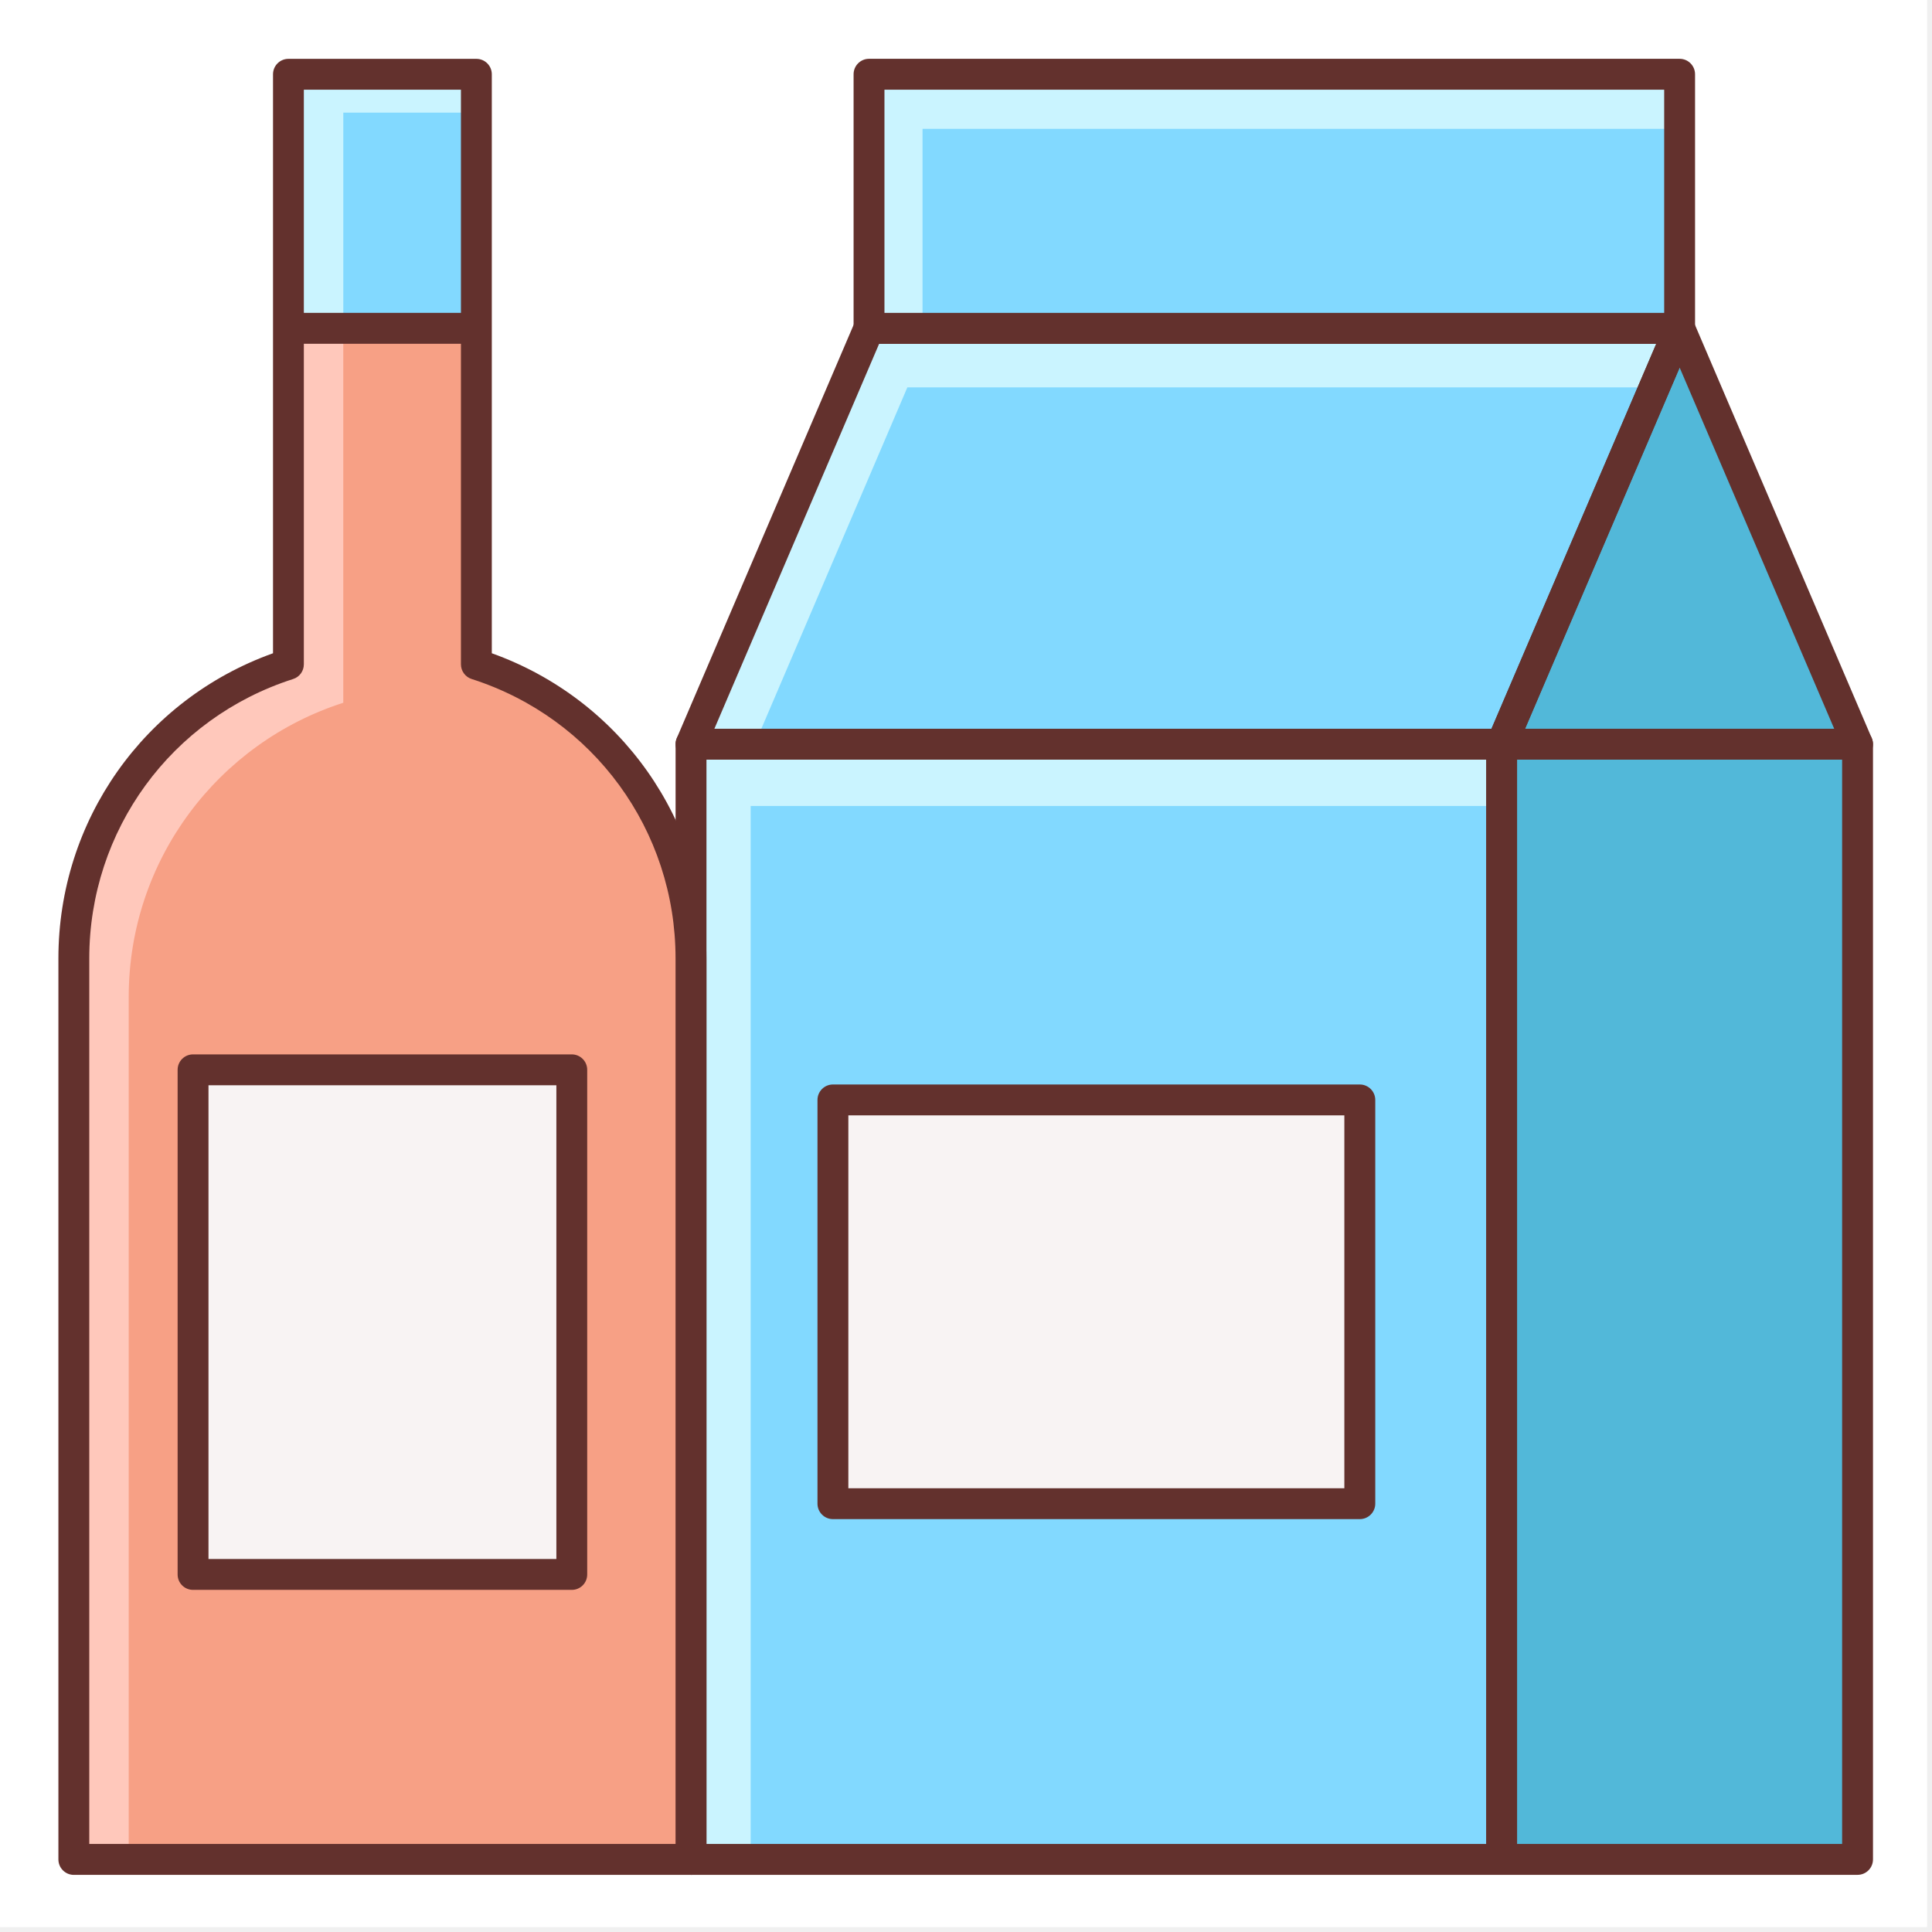
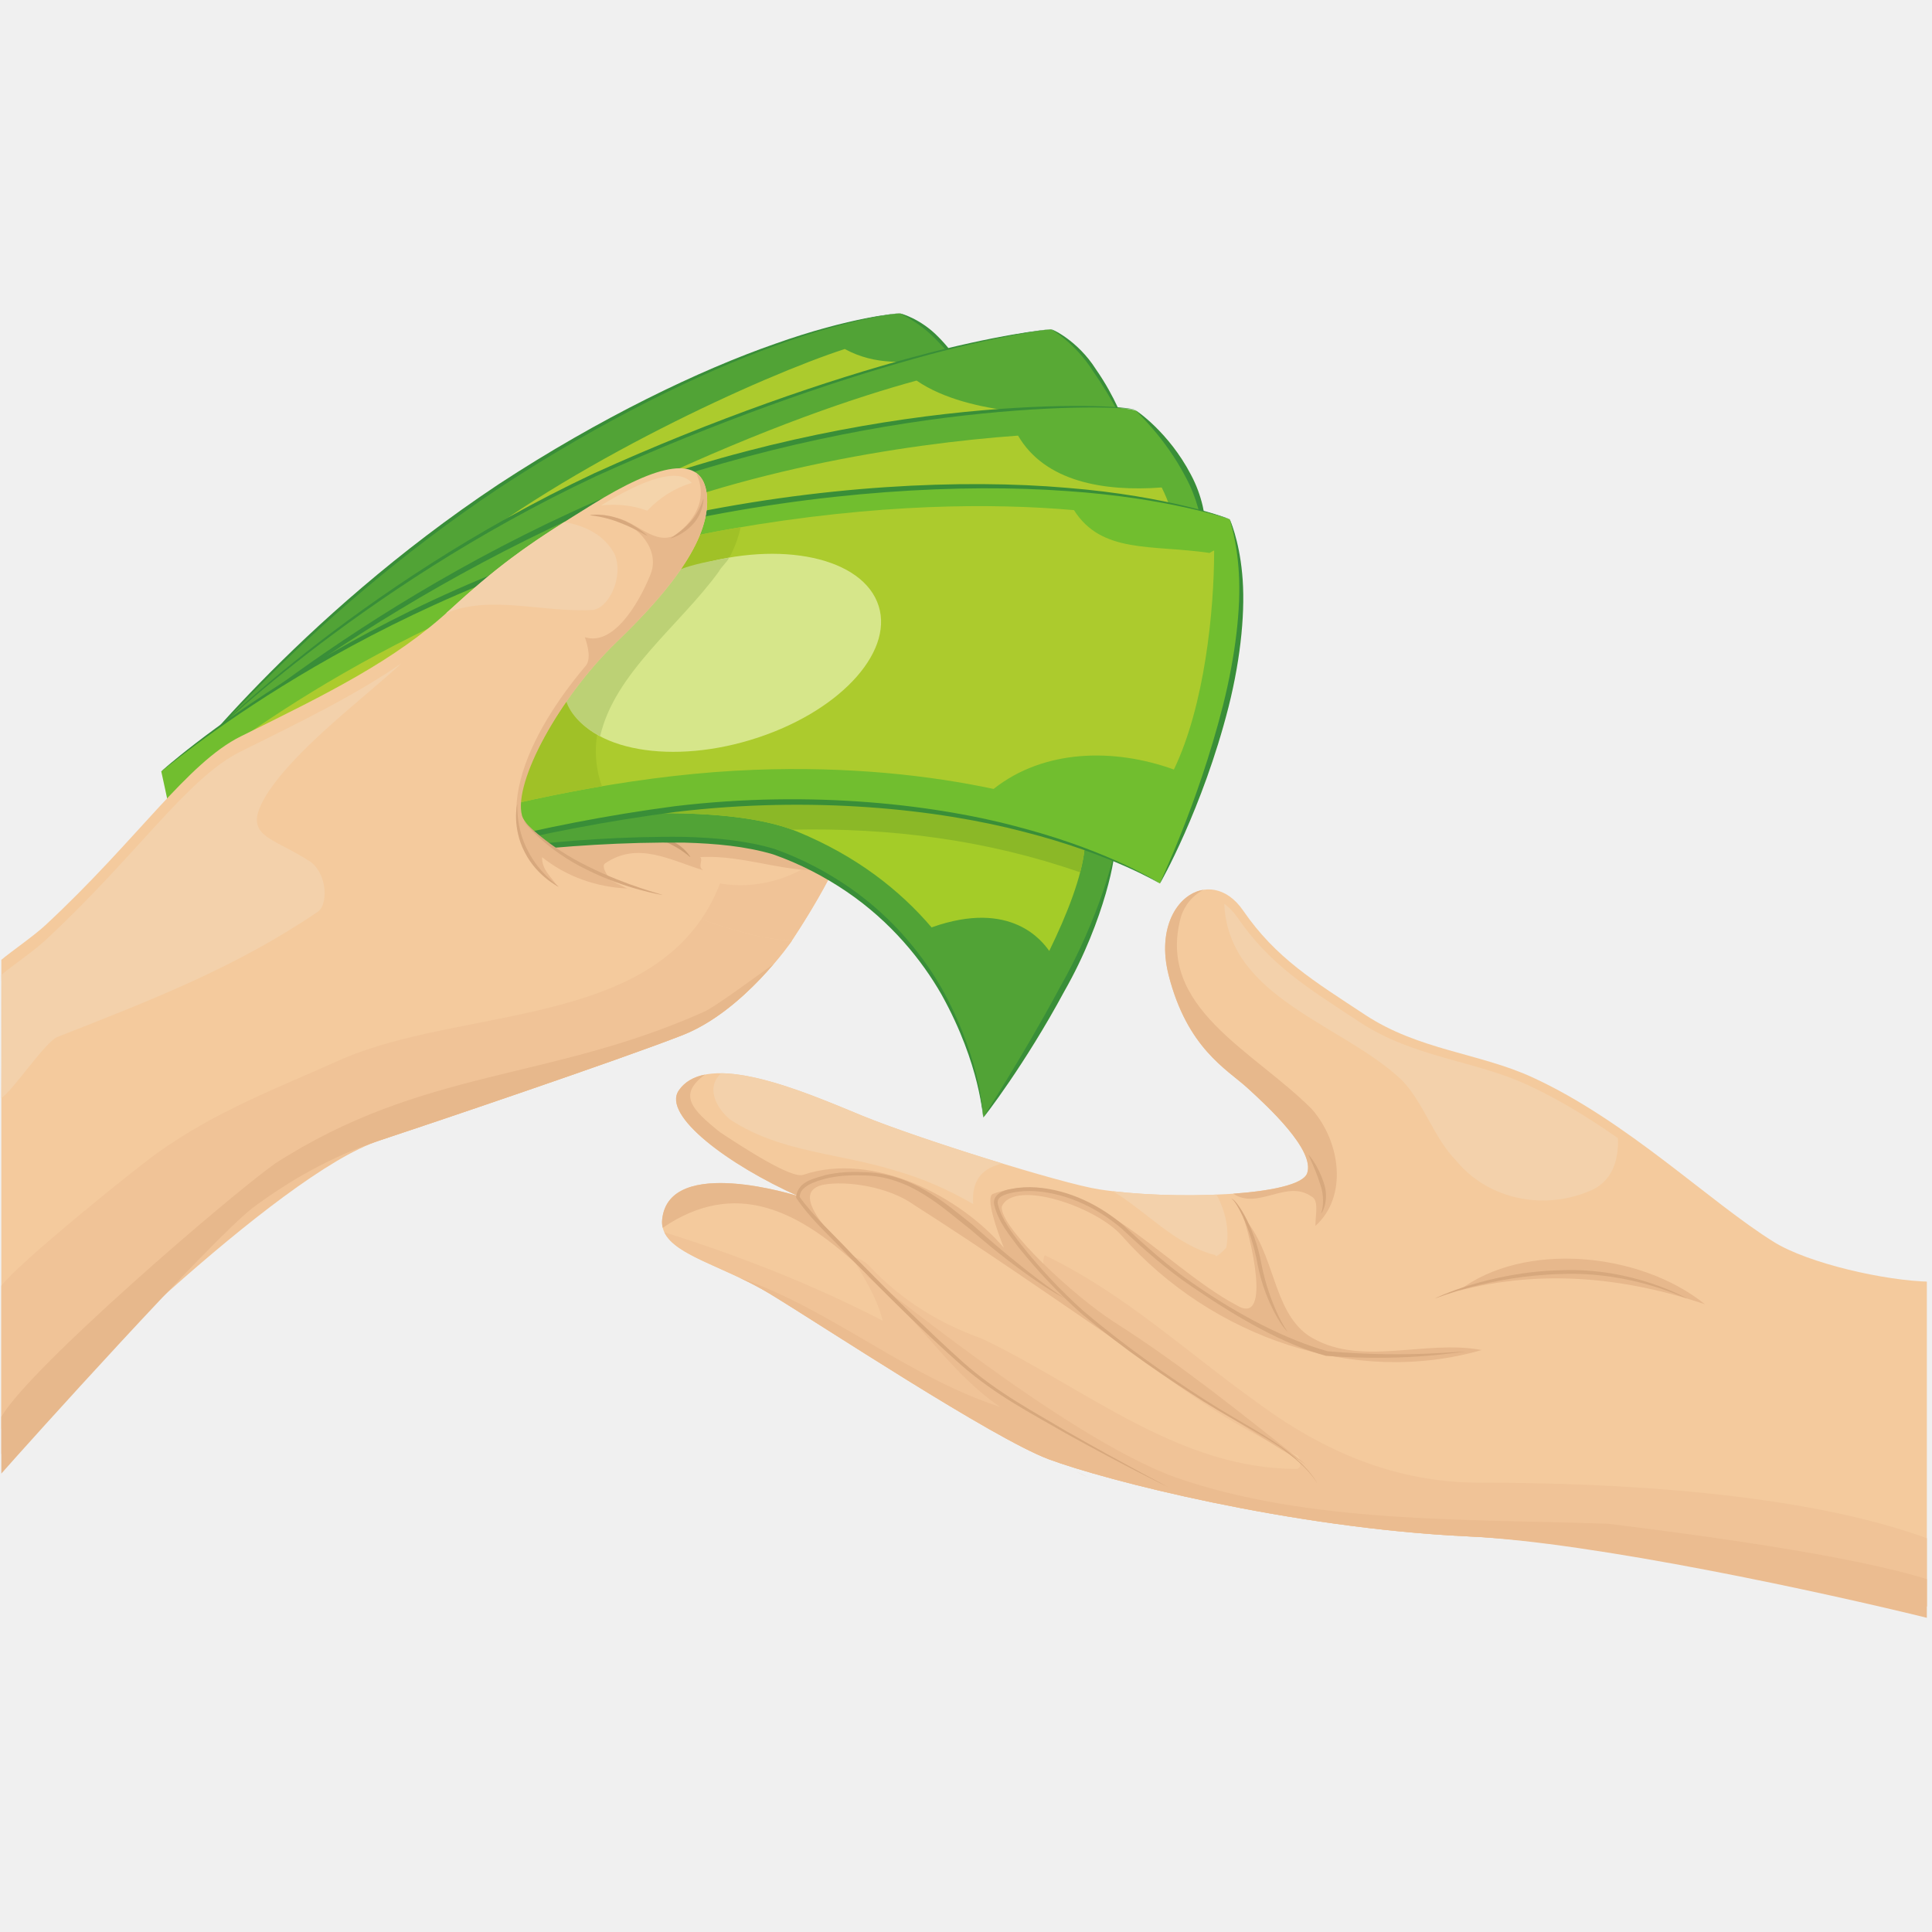
- <svg xmlns="http://www.w3.org/2000/svg" width="187.5" viewBox="0 0 187.5 187.5" height="187.5" version="1.0">
+ <svg xmlns="http://www.w3.org/2000/svg" contentScriptType="text/ecmascript" width="187.5" zoomAndPan="magnify" contentStyleType="text/css" viewBox="0 0 187.5 187.5" height="187.5" preserveAspectRatio="xMidYMid meet" version="1.0">
  <defs>
-     <clipPath id="a">
-       <path d="M 0 0 L 187 0 L 187 187 L 0 187 Z M 0 0" />
+     <clipPath id="clip-0">
+       <path d="M 64 86 L 187 86 L 187 157 L 64 157 Z M 64 86 " clip-rule="nonzero" />
    </clipPath>
-     <clipPath id="b">
-       <path d="M 65 70 L 148 70 L 148 181.957 L 65 181.957 Z M 65 70" />
+     <clipPath id="clip-1">
+       <path d="M 64 119 L 187 119 L 187 157 L 64 157 Z M 64 119 " clip-rule="nonzero" />
    </clipPath>
-     <clipPath id="c">
-       <path d="M 144 70 L 181.883 70 L 181.883 181.957 L 144 181.957 Z M 144 70" />
+     <clipPath id="clip-2">
+       <path d="M 71.516 123.41 L 187 123.41 L 187 157.098 L 71.516 157.098 Z M 71.516 123.41 " clip-rule="nonzero" />
    </clipPath>
-     <clipPath id="d">
-       <path d="M 144 30 L 181.883 30 L 181.883 74 L 144 74 Z M 144 30" />
+     <clipPath id="clip-3">
+       <path d="M 16 30.352 L 94 30.352 L 94 76 L 16 76 Z M 16 30.352 " clip-rule="nonzero" />
    </clipPath>
-     <clipPath id="e">
-       <path d="M 82 5.707 L 165 5.707 L 165 34 L 82 34 Z M 82 5.707" />
+     <clipPath id="clip-4">
+       <path d="M 16 30.352 L 88 30.352 L 88 76 L 16 76 Z M 16 30.352 " clip-rule="nonzero" />
    </clipPath>
-     <clipPath id="f">
-       <path d="M 5.633 5.707 L 69 5.707 L 69 181.957 L 5.633 181.957 Z M 5.633 5.707" />
+     <clipPath id="clip-5">
+       <path d="M 87 30.352 L 94 30.352 L 94 37 L 87 37 Z M 87 30.352 " clip-rule="nonzero" />
    </clipPath>
  </defs>
-   <g clip-path="url(#a)" fill="#FFF">
-     <path d="M 0 0 L 187.5 0 L 187.5 194.25 L 0 194.25 Z M 0 0" />
-     <path d="M 0 0 L 187.5 0 L 187.5 187.5 L 0 187.5 Z M 0 0" />
-     <path d="M 0 0 L 187.5 0 L 187.5 187.5 L 0 187.5 Z M 0 0" />
+   <g clip-path="url(#clip-0)">
+     <path fill="rgb(95.689%, 79.219%, 61.569%)" d="M 187.371 124.391 C 182.891 124.312 175.473 122.586 172.191 120.555 C 165.973 116.707 157.961 108.797 148.723 104.555 C 143.57 102.191 137.688 101.922 132.473 98.48 C 127.484 95.188 123.844 93.012 120.637 88.355 C 117.426 83.695 111.609 87.543 113.414 94.633 C 115.219 101.719 119.031 103.746 121.039 105.566 C 123.043 107.391 127.656 111.645 126.855 113.871 C 126.051 116.098 113.613 116.504 106.66 115.426 C 103.043 114.863 89.074 110.496 83.656 108.27 C 78.238 106.039 68.609 101.789 65.867 105.84 C 64.238 108.25 70.684 113.062 77.504 116.098 C 77.504 116.098 64.934 112.051 64.266 118.328 C 63.918 121.574 69.68 122.512 74.695 125.551 C 79.711 128.59 96.363 139.594 101.777 141.617 C 107.195 143.645 125.25 148.301 142.504 149.109 C 154.672 149.684 177.137 153.473 187.371 156.004 C 187.371 151.031 187.371 129.754 187.371 124.391 " fill-opacity="1" fill-rule="nonzero" />
  </g>
-   <path fill="#82D9FF" d="M 145.738 180.453 L 67.062 180.453 L 67.062 72.223 L 145.738 72.223 L 145.738 180.453" />
-   <path fill="#CAF4FF" d="M 72.852 78.219 L 145.738 78.219 L 145.738 72.223 L 67.062 72.223 L 67.062 180.457 L 72.852 180.457 L 72.852 78.219" />
-   <g clip-path="url(#b)">
-     <path fill="#63312D" d="M 68.562 178.957 L 144.242 178.957 L 144.242 73.723 L 68.562 73.723 Z M 145.738 181.953 L 67.062 181.953 C 66.234 181.953 65.566 181.285 65.566 180.453 L 65.566 72.223 C 65.566 71.395 66.234 70.723 67.062 70.723 L 145.738 70.723 C 146.566 70.723 147.234 71.395 147.234 72.223 L 147.234 180.453 C 147.234 181.285 146.566 181.953 145.738 181.953" />
+   <g clip-path="url(#clip-1)">
+     <path fill="rgb(94.119%, 76.469%, 59.219%)" d="M 143.539 143.891 C 135.508 143.891 128.484 140.883 122.129 136.199 C 115.105 131.184 109.082 125.5 101.391 121.82 C 101.055 122.492 101.391 123.496 101.727 123.828 C 109.082 130.852 116.441 136.867 125.809 141.215 C 126.145 141.215 126.477 142.555 125.809 142.555 C 114.383 142.555 105.363 134.727 95.328 129.93 C 91.262 128.465 87.559 126.281 84.332 122.824 C 83.879 122.371 83.27 122.074 82.609 121.93 C 83.855 123.957 85.117 125.965 85.668 128.176 C 78.973 124.711 71.797 121.887 64.473 119.59 C 65.555 121.883 70.398 122.945 74.695 125.551 C 79.711 128.59 96.363 139.594 101.777 141.617 C 107.195 143.645 125.25 148.301 142.504 149.109 C 154.672 149.684 177.137 153.473 187.371 156.004 C 187.371 154.246 187.371 151.543 187.371 149.422 C 175.059 144.805 156.449 143.891 143.539 143.891 " fill-opacity="1" fill-rule="nonzero" />
  </g>
-   <path fill="#52B8D9" d="M 163.008 72.223 L 145.738 72.223 L 145.738 180.457 L 180.277 180.457 L 180.277 72.223 L 163.008 72.223" />
-   <path fill="#52B8D9" d="M 145.738 72.223 L 163.008 31.863 L 180.273 72.223 L 145.738 72.223" />
-   <g clip-path="url(#c)">
-     <path fill="#63312D" d="M 147.234 178.957 L 178.777 178.957 L 178.777 73.723 L 147.234 73.723 Z M 180.277 181.953 L 145.738 181.953 C 144.91 181.953 144.238 181.285 144.238 180.453 L 144.238 72.223 C 144.238 71.391 144.91 70.723 145.738 70.723 L 180.277 70.723 C 181.102 70.723 181.773 71.391 181.773 72.223 L 181.773 180.453 C 181.773 181.285 181.102 181.953 180.277 181.953" />
+   <g clip-path="url(#clip-2)">
+     <path fill="rgb(92.159%, 73.729%, 56.47%)" d="M 156.113 147.883 C 142.488 147.391 127.102 147.91 114.102 143.387 C 103.062 139.375 84.664 123.828 83.664 123.496 C 88.68 127.172 91.691 132.855 97.043 136.535 C 88.102 133.641 80.609 127.035 71.797 124.016 C 72.758 124.469 73.742 124.973 74.695 125.551 C 79.711 128.59 96.363 139.594 101.777 141.617 C 107.195 143.645 125.25 148.301 142.504 149.109 C 154.672 149.684 177.137 154.57 187.371 157.098 C 187.371 156.465 187.371 154.125 187.371 153.371 C 179.656 150.891 164.215 148.898 156.113 147.883 " fill-opacity="1" fill-rule="nonzero" />
  </g>
-   <path fill="#82D9FF" d="M 145.738 72.223 L 67.062 72.223 L 84.332 31.863 L 163.008 31.863 L 145.738 72.223" />
-   <path fill="#CAF4FF" d="M 88.059 37.594 L 160.555 37.594 L 163.008 31.863 L 84.328 31.863 L 67.062 72.223 L 73.246 72.223 L 88.059 37.594" />
-   <path fill="#63312D" d="M 69.332 70.723 L 144.75 70.723 L 160.742 33.363 L 85.32 33.363 Z M 145.738 73.723 L 67.062 73.723 C 66.559 73.723 66.086 73.469 65.812 73.047 C 65.535 72.625 65.488 72.098 65.684 71.633 L 82.953 31.273 C 83.191 30.719 83.734 30.363 84.332 30.363 L 163.008 30.363 C 163.512 30.363 163.984 30.613 164.262 31.035 C 164.535 31.457 164.582 31.992 164.387 32.453 L 147.113 72.812 C 146.883 73.363 146.336 73.723 145.738 73.723" />
-   <g clip-path="url(#d)">
-     <path fill="#63312D" d="M 148.008 70.723 L 178.008 70.723 L 163.008 35.672 Z M 180.277 73.723 L 145.738 73.723 C 145.234 73.723 144.762 73.469 144.488 73.047 C 144.211 72.625 144.168 72.098 144.359 71.633 L 161.629 31.273 C 162.105 30.168 163.914 30.168 164.387 31.273 L 181.652 71.633 C 181.848 72.098 181.801 72.625 181.527 73.047 C 181.25 73.469 180.777 73.723 180.277 73.723" />
+   <path fill="rgb(95.29%, 81.96%, 67.059%)" d="M 136.023 104.805 C 138.129 106.93 139.18 110.473 141.285 112.598 C 144.445 116.492 150.059 117.555 154.621 115.43 C 156.477 114.492 157.105 112.59 157.016 110.453 C 154.227 108.508 151.281 106.68 148.195 105.266 C 143.047 102.902 137.16 102.633 131.945 99.188 C 126.957 95.898 123.32 93.723 120.109 89.062 C 119.711 88.484 119.273 88.039 118.816 87.715 C 119.195 96.879 130.324 99.391 136.023 104.805 " fill-opacity="1" fill-rule="nonzero" />
+   <path fill="rgb(95.29%, 81.96%, 67.059%)" d="M 119.004 121.098 C 119.355 119.32 118.91 117.539 118.07 115.938 C 114.73 116.082 111.012 115.965 107.996 115.605 C 111.312 117.59 114.031 120.82 117.953 121.809 C 117.953 122.164 118.652 121.453 119.004 121.098 " fill-opacity="1" fill-rule="nonzero" />
+   <path fill="rgb(95.29%, 81.96%, 67.059%)" d="M 70.93 108.699 C 75.844 111.887 81.457 111.887 87.07 113.66 C 89.527 114.367 91.984 115.43 94.441 116.848 C 94.273 114.32 95.539 113.316 97.285 112.918 C 92.258 111.387 86.652 109.5 83.656 108.27 C 79.895 106.723 74.102 104.199 69.992 104.16 C 68.383 105.605 69.656 107.734 70.93 108.699 " fill-opacity="1" fill-rule="nonzero" />
+   <path fill="rgb(90.59%, 72.159%, 54.9%)" d="M 127.309 116.141 C 128.012 116.492 127.66 117.91 127.66 118.973 C 130.816 116.141 130.117 110.824 127.309 107.637 C 121.695 101.969 112.16 97.809 114.617 88.953 C 114.75 88.551 115.23 87.18 116.793 86.355 C 114.312 86.746 112.234 89.996 113.414 94.633 C 115.219 101.719 119.031 103.746 121.039 105.566 C 123.043 107.391 127.656 111.645 126.855 113.871 C 126.473 114.93 123.473 115.574 119.684 115.848 C 122.117 117.473 124.883 114.391 127.309 116.141 " fill-opacity="1" fill-rule="nonzero" />
+   <path fill="rgb(90.59%, 72.159%, 54.9%)" d="M 141.562 125.266 C 149.641 123.16 157.699 123.965 165.457 126.574 C 159.195 121.516 147.91 120.414 141.562 125.266 " fill-opacity="1" fill-rule="nonzero" />
+   <path fill="rgb(90.59%, 72.159%, 54.9%)" d="M 108.887 119.949 C 117.66 129.867 131.52 134.562 143.801 131.02 C 138.188 129.957 131.871 132.789 126.957 129.602 C 123.449 127.121 123.801 121.633 120.641 118.086 C 121.254 119.684 123.535 128.805 120.027 126.68 C 112.656 122.781 105.113 112.684 96.34 115.875 C 95.641 116.23 96.723 119.328 97.426 121.098 C 93.211 116.141 84.789 111.711 77.949 114.016 C 76.785 114.406 72.145 111.375 69.879 109.883 C 67.07 107.637 65.781 106.219 68.426 104.289 C 67.336 104.5 66.449 104.984 65.867 105.84 C 64.238 108.25 70.684 113.062 77.504 116.098 C 77.504 116.098 64.934 112.051 64.266 118.328 C 64.23 118.621 64.254 118.898 64.316 119.156 C 71.312 114.406 77.523 117.25 84.059 123.578 C 81.582 120.668 76.164 115.875 79.848 114.988 C 82.129 114.547 86.25 115.164 88.711 116.938 C 102.043 125.438 113.742 134.324 126.723 142.117 C 120.289 137.039 114.793 132.555 108.125 128.301 C 104.266 125.824 97.043 119.152 97.219 117.113 C 98.359 114.367 106.43 117.113 108.887 119.949 " fill-opacity="1" fill-rule="nonzero" />
+   <path fill="rgb(90.59%, 72.159%, 54.9%)" d="M 104.445 142.805 C 104.855 143.008 105.266 143.215 105.668 143.418 C 105.266 143.203 104.859 143 104.445 142.805 " fill-opacity="1" fill-rule="nonzero" />
+   <path fill="rgb(84.309%, 65.88%, 49.019%)" d="M 103.285 125.973 C 103.27 126 99.586 123.539 94.41 118.883 C 91.785 116.816 88.488 113.793 83.672 113.754 C 82.52 113.699 81.328 113.766 80.141 114.031 C 79.105 114.375 77.41 114.586 77.254 116.223 C 78.73 118.441 80.668 120.051 82.477 122.031 C 86.195 125.812 89.777 129.379 93.223 132.426 C 96.699 135.484 100.438 137.352 103.418 139.098 C 109.488 142.453 113.348 144.32 113.348 144.316 C 113.359 144.293 109.543 142.344 103.52 138.914 C 100.566 137.133 96.848 135.23 93.434 132.18 C 90.02 129.125 86.453 125.547 82.738 121.77 C 80.973 119.871 78.91 118.012 77.605 116.156 C 77.625 115.102 79.199 114.625 80.215 114.363 C 81.363 114.102 82.531 114.031 83.66 114.074 C 88.344 114.07 91.566 117.305 94.227 119.355 C 99.461 123.945 103.262 126.027 103.285 125.973 " fill-opacity="1" fill-rule="nonzero" />
+   <path fill="rgb(84.309%, 65.88%, 49.019%)" d="M 142.234 131.223 C 142.25 130.996 137.133 131.859 128.828 131.137 C 124.816 130 120.316 127.699 115.777 124.551 C 113.48 122.973 111.32 121.062 109.098 118.969 C 106.789 116.996 103.832 115.484 100.57 115.238 C 99.762 115.184 98.945 115.219 98.152 115.387 C 97.484 115.473 96.227 115.906 96.5 116.988 C 96.914 118.621 97.938 119.828 98.844 121.043 C 100.75 123.422 102.777 125.547 104.863 127.406 C 109.133 131.004 113.301 133.797 116.852 136.047 C 120.418 138.277 123.52 139.719 125.305 141.27 C 127.168 142.723 127.812 143.91 127.793 143.914 C 127.828 143.906 127.203 142.691 125.355 141.203 C 123.586 139.613 120.492 138.129 116.961 135.867 C 113.441 133.594 109.297 130.762 105.07 127.164 C 103.016 125.312 101 123.184 99.121 120.82 C 98.23 119.641 97.215 118.367 96.863 116.934 C 96.621 116.148 97.48 115.922 98.23 115.75 C 98.977 115.594 99.766 115.555 100.547 115.609 C 103.703 115.848 106.598 117.312 108.871 119.246 C 111.059 121.301 113.293 123.254 115.598 124.816 C 120.18 127.957 124.594 130.473 128.68 131.582 C 137.086 132.23 142.23 131.023 142.234 131.223 " fill-opacity="1" fill-rule="nonzero" />
+   <path fill="rgb(84.309%, 65.88%, 49.019%)" d="M 163.73 126.016 C 163.793 126.086 158.645 123 151.516 123.273 C 144.457 123.434 139.207 126.02 139.258 126.016 C 139.242 126.07 144.566 123.797 151.527 123.645 C 158.535 123.367 163.742 126.129 163.73 126.016 " fill-opacity="1" fill-rule="nonzero" />
+   <path fill="rgb(84.309%, 65.88%, 49.019%)" d="M 126.988 112.051 C 126.941 112.074 127.598 113.281 128.094 114.84 C 128.676 116.41 128.266 117.746 128.191 117.719 C 128.301 117.848 129.066 116.418 128.449 114.73 C 127.918 113.086 126.988 112.039 126.988 112.051 " fill-opacity="1" fill-rule="nonzero" />
+   <path fill="rgb(84.309%, 65.88%, 49.019%)" d="M 124.98 129.195 C 124.863 129.285 123.191 126.555 122.426 122.711 C 121.746 118.801 119.73 116.098 119.5 116.367 C 119.719 116.191 121.387 118.922 122.066 122.797 C 122.844 126.699 124.836 129.359 124.98 129.195 " fill-opacity="1" fill-rule="nonzero" />
+   <g clip-path="url(#clip-3)">
+     <path fill="rgb(31.76%, 63.919%, 21.179%)" d="M 93.633 36.234 C 93.633 36.234 90.98 31.645 87.316 30.414 C 87.316 30.414 74.867 31.113 52.922 44.328 C 30.977 57.543 16.992 75.555 16.992 75.555 C 16.992 75.555 40.879 54.746 58.406 46.973 C 75.93 39.203 93.633 36.234 93.633 36.234 " fill-opacity="1" fill-rule="nonzero" />
  </g>
-   <path fill="#82D9FF" d="M 163.008 31.863 L 84.336 31.863 L 84.336 7.207 L 163.008 7.207 L 163.008 31.863" />
-   <path fill="#CAF4FF" d="M 89.531 12.504 L 163.008 12.504 L 163.008 7.207 L 84.34 7.207 L 84.34 31.863 L 89.531 31.863 L 89.531 12.504" />
-   <g clip-path="url(#e)">
-     <path fill="#63312D" d="M 85.836 30.363 L 161.508 30.363 L 161.508 8.707 L 85.836 8.707 Z M 163.008 33.363 L 84.336 33.363 C 83.512 33.363 82.84 32.691 82.84 31.863 L 82.84 7.207 C 82.84 6.379 83.512 5.707 84.336 5.707 L 163.008 5.707 C 163.836 5.707 164.504 6.379 164.504 7.207 L 164.504 31.863 C 164.504 32.691 163.836 33.363 163.008 33.363" />
+   <g clip-path="url(#clip-4)">
+     <path fill="rgb(22.35%, 55.688%, 21.959%)" d="M 16.992 75.555 C 16.977 75.656 28.918 60.328 48.586 47.27 C 58.414 40.832 68.035 36.145 75.277 33.543 C 82.52 30.875 87.324 30.387 87.316 30.414 C 87.324 30.359 82.5 30.766 75.215 33.367 C 67.93 35.902 58.254 40.539 48.402 46.988 C 28.672 60.094 16.93 75.633 16.992 75.555 " fill-opacity="1" fill-rule="nonzero" />
  </g>
-   <path fill="#F8F3F3" d="M 131.969 145.93 L 80.836 145.93 L 80.836 106.75 L 131.969 106.75 L 131.969 145.93" />
-   <path fill="#63312D" d="M 82.332 144.434 L 130.469 144.434 L 130.469 108.246 L 82.332 108.246 Z M 131.969 147.43 L 80.832 147.43 C 80.008 147.43 79.336 146.758 79.336 145.93 L 79.336 106.75 C 79.336 105.922 80.008 105.25 80.832 105.25 L 131.969 105.25 C 132.797 105.25 133.469 105.922 133.469 106.75 L 133.469 145.93 C 133.469 146.758 132.797 147.43 131.969 147.43" />
-   <path fill="#F7A085" d="M 46.234 64.473 L 46.234 7.207 L 27.992 7.207 L 27.992 64.473 C 15.918 68.34 7.164 79.648 7.164 93.02 L 7.164 180.457 L 67.062 180.457 L 67.062 93.02 C 67.062 79.648 58.312 68.34 46.234 64.473" />
-   <path fill="#FFC8BB" d="M 12.492 96.754 C 12.492 83.383 21.238 72.07 33.316 68.203 L 33.316 10.941 L 46.234 10.941 L 46.234 7.211 L 27.996 7.211 L 27.996 64.473 C 15.918 68.336 7.168 79.652 7.168 93.016 L 7.168 180.457 L 12.492 180.457 L 12.492 96.754" />
-   <path fill="#82D9FF" d="M 46.227 31.844 L 27.98 31.844 L 27.98 7.219 L 46.227 7.219 L 46.227 31.844" />
-   <path fill="#F8F3F3" d="M 55.492 152.801 L 18.734 152.801 L 18.734 103.828 L 55.492 103.828 L 55.492 152.801" />
-   <path fill="#63312D" d="M 20.234 151.301 L 53.996 151.301 L 53.996 105.324 L 20.234 105.324 Z M 55.492 154.297 L 18.738 154.297 C 17.906 154.297 17.238 153.633 17.238 152.801 L 17.238 103.824 C 17.238 102.996 17.906 102.328 18.738 102.328 L 55.492 102.328 C 56.32 102.328 56.988 102.996 56.988 103.824 L 56.988 152.801 C 56.988 153.633 56.32 154.297 55.492 154.297" />
-   <path fill="#CAF4FF" d="M 46.227 7.219 L 46.227 10.93 L 33.316 10.93 L 33.316 31.844 L 27.98 31.844 L 27.98 7.219 L 46.227 7.219" />
-   <g clip-path="url(#f)">
-     <path fill="#63312D" d="M 8.664 178.957 L 65.562 178.957 L 65.562 93.016 C 65.562 80.586 57.613 69.688 45.777 65.898 C 45.16 65.703 44.734 65.125 44.734 64.473 L 44.734 8.707 L 29.488 8.707 L 29.488 64.473 C 29.488 65.125 29.07 65.703 28.449 65.898 C 16.613 69.688 8.664 80.586 8.664 93.016 Z M 67.062 181.957 L 7.164 181.957 C 6.34 181.957 5.668 181.285 5.668 180.457 L 5.668 93.016 C 5.668 79.641 13.988 67.879 26.496 63.398 L 26.496 7.211 C 26.496 6.379 27.168 5.711 27.992 5.711 L 46.234 5.711 C 47.062 5.711 47.73 6.379 47.73 7.211 L 47.73 63.398 C 60.238 67.879 68.559 79.641 68.559 93.016 L 68.559 180.457 C 68.559 181.285 67.895 181.957 67.062 181.957" />
+   <g clip-path="url(#clip-5)">
+     <path fill="rgb(22.35%, 55.688%, 21.959%)" d="M 87.316 30.414 C 87.309 30.43 89.145 31.191 90.816 32.926 C 92.512 34.613 93.613 36.25 93.633 36.234 C 93.664 36.23 92.793 34.422 91.055 32.688 C 89.32 30.898 87.297 30.367 87.316 30.414 " fill-opacity="1" fill-rule="nonzero" />
  </g>
-   <path fill="#63312D" d="M 46.234 33.363 L 27.992 33.363 L 27.992 30.363 L 46.234 30.363 L 46.234 33.363" />
+   <path fill="rgb(67.45%, 79.61%, 17.65%)" d="M 91.219 34.699 C 88.039 35.277 84.895 35.461 81.984 33.871 C 74.031 36.453 55.199 44.992 43.184 54.723 C 57.188 48.566 81.66 37.227 91.219 34.699 " fill-opacity="1" fill-rule="nonzero" />
+   <path fill="rgb(34.509%, 66.269%, 20.779%)" d="M 109.105 41.074 C 109.105 41.074 105.895 33.562 101.969 31.961 C 101.969 31.961 88.402 33.082 62.523 43.953 C 36.645 54.828 19.508 72.258 19.508 72.258 C 19.508 72.258 48.422 54.027 68.77 48.113 C 89.117 42.195 109.105 41.074 109.105 41.074 " fill-opacity="1" fill-rule="nonzero" />
+   <path fill="rgb(22.35%, 55.688%, 21.959%)" d="M 19.508 72.258 C 19.453 72.363 34.449 57.219 57.828 46.223 C 69.523 40.914 80.551 37.098 88.656 34.836 C 96.77 32.547 101.973 31.945 101.969 31.961 C 101.973 31.918 96.75 32.438 88.609 34.656 C 80.469 36.844 69.41 40.598 57.688 45.922 C 34.234 56.953 19.406 72.332 19.508 72.258 " fill-opacity="1" fill-rule="nonzero" />
+   <path fill="rgb(22.35%, 55.688%, 21.959%)" d="M 101.969 31.961 C 101.988 31.918 104.332 33.258 106.09 36.035 C 107.941 38.691 109.074 41.094 109.105 41.074 C 109.129 41.078 108.246 38.543 106.363 35.844 C 104.566 33.008 101.977 31.844 101.969 31.961 " fill-opacity="1" fill-rule="nonzero" />
+   <path fill="rgb(67.45%, 79.61%, 17.65%)" d="M 88.953 36.934 C 83.145 38.523 74.348 41.477 62.754 46.91 C 59.781 48.305 53.383 52.566 50.684 54.133 C 54.875 52.105 62.973 48.141 66.84 46.887 C 80.441 42.473 97.336 40.867 103.578 40.223 C 103.523 40.121 94.191 40.543 88.953 36.934 " fill-opacity="1" fill-rule="nonzero" />
+   <path fill="rgb(37.25%, 69.019%, 20.389%)" d="M 17.078 74.551 C 17.078 74.551 32.965 60.477 54.738 50.242 C 76.516 40.008 105.965 38.57 110.246 39.852 C 110.246 39.852 117.922 45.926 116.852 54.082 C 116.852 54.082 53.492 59.359 17.078 74.551 " fill-opacity="1" fill-rule="nonzero" />
+   <path fill="rgb(22.35%, 55.688%, 21.959%)" d="M 116.852 54.082 C 116.848 54.176 117.809 50.234 115.574 46.059 C 113.426 41.941 110.234 39.805 110.246 39.852 C 110.191 39.887 113.02 42.348 115.074 46.312 C 117.227 50.293 116.766 54.113 116.852 54.082 " fill-opacity="1" fill-rule="nonzero" />
+   <path fill="rgb(22.35%, 55.688%, 21.959%)" d="M 110.246 39.852 C 110.496 39.223 86.887 37.809 60.191 47.625 C 33.992 58.594 17.047 74.727 17.078 74.551 C 17.109 74.793 34.348 59.043 60.395 48.145 C 86.926 38.383 110.469 39.309 110.246 39.852 " fill-opacity="1" fill-rule="nonzero" />
+   <path fill="rgb(67.45%, 79.61%, 17.65%)" d="M 98.801 42.277 C 87.832 43.059 70.461 45.746 56.066 52.512 C 46.613 56.953 38.25 62.168 31.875 66.59 C 63.738 56.969 103.617 52.746 114.055 51.762 C 113.926 50.137 113.41 48.633 112.742 47.309 C 107.09 47.734 101.398 46.734 98.801 42.277 " fill-opacity="1" fill-rule="nonzero" />
+   <path fill="rgb(95.689%, 79.219%, 61.569%)" d="M 83.793 72.148 C 83.793 72.148 86.195 77.105 76.918 91.18 C 75.941 92.66 50.789 87.129 48.656 79.879 C 46.523 72.629 46.844 69.434 52.816 68.152 C 58.789 66.875 83.793 70.445 83.793 72.148 " fill-opacity="1" fill-rule="nonzero" />
+   <path fill="rgb(94.119%, 76.469%, 59.219%)" d="M 69.879 85.742 C 69.25 87.371 68.438 88.781 67.477 90.008 C 72.441 91.262 76.535 91.758 76.918 91.18 C 80.039 86.441 81.836 82.738 82.852 79.91 C 79.93 83.98 75.094 86.613 69.879 85.742 " fill-opacity="1" fill-rule="nonzero" />
+   <path fill="rgb(90.59%, 72.159%, 54.9%)" d="M 83.793 72.148 C 83.793 70.445 58.789 66.875 52.816 68.152 C 46.844 69.434 46.523 72.629 48.656 79.879 C 49.902 84.109 58.992 87.758 66.539 89.766 C 64.418 87.902 61.758 86.773 59.32 85.422 C 59 85.102 58.359 84.145 58.68 83.824 C 61.879 81.586 65.078 83.504 68.277 84.465 C 67.641 84.145 68.277 83.504 67.957 83.184 C 72.27 82.914 76.582 84.91 80.891 84.406 C 85.398 75.477 83.793 72.148 83.793 72.148 " fill-opacity="1" fill-rule="nonzero" />
+   <path fill="rgb(79.61%, 61.569%, 44.71%)" d="M 67 83.184 C 67.027 83.188 66.469 82.238 65.309 81.676 C 64.184 81.082 63.164 80.922 63.16 80.945 C 63.152 80.977 64.07 81.398 65.148 81.969 C 66.258 82.504 66.965 83.199 67 83.184 " fill-opacity="1" fill-rule="nonzero" />
+   <path fill="rgb(31.76%, 63.919%, 21.179%)" d="M 51.172 75.668 C 33.141 79.664 23.504 86.699 23.504 86.699 C 23.504 86.699 63.938 78.016 76.156 83.023 C 94.242 90.434 95.434 108.449 95.434 108.449 C 95.434 108.449 107.215 91.816 108.105 82.543 C 109 73.27 69.195 71.672 51.172 75.668 " fill-opacity="1" fill-rule="nonzero" />
+   <path fill="rgb(22.35%, 55.688%, 21.959%)" d="M 108.105 82.543 C 108.273 82.578 106.785 88.957 102.797 95.945 C 99.004 102.996 95.387 108.418 95.434 108.449 C 95.461 108.477 99.473 103.305 103.289 96.211 C 107.312 89.164 108.379 82.543 108.105 82.543 " fill-opacity="1" fill-rule="nonzero" />
+   <path fill="rgb(22.35%, 55.688%, 21.959%)" d="M 91.652 96.383 C 89.766 92.941 86.777 89.148 82.469 86.152 C 80.316 84.664 77.895 83.359 75.188 82.398 C 72.438 81.57 69.48 81.309 66.48 81.219 C 54.445 81.078 43.695 82.957 35.965 84.223 C 28.23 85.578 23.5 86.688 23.504 86.699 C 23.512 86.734 28.27 85.762 36.016 84.535 C 43.754 83.395 54.52 81.637 66.465 81.777 C 69.438 81.863 72.363 82.125 75.027 82.914 C 77.645 83.828 80.074 85.109 82.191 86.551 C 86.457 89.461 89.453 93.156 91.383 96.535 C 95.203 103.418 95.355 108.516 95.434 108.449 C 95.395 108.516 95.398 103.395 91.652 96.383 " fill-opacity="1" fill-rule="nonzero" />
+   <path fill="rgb(64.31%, 79.999%, 15.689%)" d="M 105.266 82.238 C 105.266 82.043 105.176 81.633 104.379 81.016 C 97.418 75.691 67.133 74.766 51.855 78.152 C 48.363 78.926 45.211 79.824 42.375 80.758 C 54.945 78.969 70.121 77.738 77.348 80.695 C 83.164 83.082 87.371 86.441 90.41 90.004 C 98.172 87.234 101.203 91.414 101.828 92.289 C 103.617 88.629 105 85.031 105.262 82.324 C 105.266 82.301 105.266 82.273 105.266 82.238 " fill-opacity="1" fill-rule="nonzero" />
+   <path fill="rgb(54.509%, 72.159%, 15.289%)" d="M 104.828 84.66 C 105.043 83.828 105.191 83.047 105.262 82.324 C 105.266 82.301 105.266 82.273 105.266 82.238 C 105.266 82.043 105.176 81.633 104.379 81.016 C 97.418 75.691 67.133 74.766 51.855 78.152 C 48.363 78.926 45.211 79.824 42.375 80.758 C 54.68 79.008 69.48 77.793 76.875 80.52 C 86.414 80.316 95.77 81.508 104.828 84.66 " fill-opacity="1" fill-rule="nonzero" />
+   <path fill="rgb(44.31%, 74.509%, 18.43%)" d="M 119.352 50.402 C 119.352 50.402 102.574 43.848 70.445 49.445 C 38.32 55.039 15.652 74.867 15.652 74.867 C 15.652 74.867 17.793 84.621 19.043 91.18 C 19.043 91.18 47.777 78.867 73.301 77.906 C 98.824 76.945 112.57 85.742 112.57 85.742 C 112.57 85.742 123.992 63.516 119.352 50.402 " fill-opacity="1" fill-rule="nonzero" />
+   <path fill="rgb(22.35%, 55.688%, 21.959%)" d="M 99.477 80.43 C 91.051 78.082 78.809 76.648 65.496 78.242 C 38.855 81.75 19.012 91.367 19.043 91.18 C 19.051 91.449 39.059 82.281 65.562 78.801 C 78.797 77.215 90.973 78.52 99.398 80.734 C 107.879 82.898 112.582 85.766 112.57 85.742 C 112.609 85.73 107.965 82.73 99.477 80.43 " fill-opacity="1" fill-rule="nonzero" />
+   <path fill="rgb(22.35%, 55.688%, 21.959%)" d="M 15.652 74.867 C 15.52 75.141 34.852 58.016 64.785 50.883 C 79.641 47.598 93.543 46.93 103.48 47.652 C 113.457 48.32 119.375 50.398 119.352 50.402 C 119.395 50.355 113.504 48.137 103.504 47.34 C 93.543 46.484 79.586 47.039 64.656 50.34 C 49.73 53.816 37.23 60.168 28.758 65.414 C 20.25 70.684 15.633 74.867 15.652 74.867 " fill-opacity="1" fill-rule="nonzero" />
+   <path fill="rgb(22.35%, 55.688%, 21.959%)" d="M 119.352 50.402 C 119.301 50.414 120.059 52.367 120.234 55.684 C 120.43 58.988 119.922 63.57 118.688 68.473 C 116.191 78.293 112.496 85.727 112.57 85.742 C 112.574 85.773 116.707 78.52 119.23 68.609 C 120.477 63.664 120.879 58.996 120.551 55.66 C 120.238 52.309 119.34 50.395 119.352 50.402 " fill-opacity="1" fill-rule="nonzero" />
+   <path fill="rgb(67.45%, 79.61%, 17.65%)" d="M 117.332 53.656 C 111.801 52.844 106.922 53.766 104.23 49.508 C 96.352 48.816 85.219 48.84 70.992 51.316 C 44.027 56.012 23.633 71.242 18.762 75.141 C 19.27 77.488 20.324 82.391 21.219 86.852 C 29.668 83.555 52.262 75.496 73.184 74.711 C 82.461 74.363 90.23 75.254 96.43 76.566 C 101.324 72.684 108.156 72.594 113.926 74.684 C 116.906 68.473 117.832 59.297 117.832 53.449 C 117.832 53.355 117.336 53.75 117.332 53.656 " fill-opacity="1" fill-rule="nonzero" />
+   <path fill="rgb(62.749%, 75.69%, 15.289%)" d="M 58.641 68.926 C 61.32 61.965 70.359 58.434 71.879 51.164 C 71.582 51.215 71.289 51.266 70.992 51.316 C 66.941 52.023 63.039 52.965 59.316 54.074 C 53.586 57.711 48.465 61.789 46.941 69.215 C 46.492 71.906 45.742 75.547 45.566 79.043 C 49.656 78.004 53.992 77.055 58.422 76.305 C 57.496 73.816 57.715 70.961 58.641 68.926 " fill-opacity="1" fill-rule="nonzero" />
+   <path fill="rgb(83.919%, 90.199%, 54.12%)" d="M 85.121 58.391 C 87.008 62.934 81.832 68.84 73.559 71.582 C 65.289 74.324 57.051 72.863 55.164 68.32 C 53.277 63.777 58.449 57.871 66.723 55.129 C 74.996 52.387 83.23 53.848 85.121 58.391 " fill-opacity="1" fill-rule="nonzero" />
+   <path fill="rgb(73.729%, 81.96%, 45.879%)" d="M 70.766 54.117 C 69.559 54.344 67.824 54.645 66.598 55.051 C 58.324 57.793 53.148 63.746 55.035 68.289 C 55.578 69.605 56.789 70.688 58.242 71.457 C 59.66 65.285 65.902 60.773 69.762 55.473 C 69.977 55.043 70.566 54.547 70.766 54.117 " fill-opacity="1" fill-rule="nonzero" />
+   <path fill="rgb(95.689%, 79.219%, 61.569%)" d="M 50.469 79.348 C 49.617 76.148 54.309 67.621 59.855 62.289 C 65.398 56.961 69.023 52.055 68.598 48.004 C 68.172 43.953 63.801 45.047 57.48 48.965 C 52.051 52.332 48.977 54.293 43.645 59.199 C 38.312 64.102 31.809 67.301 23.383 71.457 C 18.164 74.035 13.359 81.477 4.402 89.793 C 3.309 90.809 1.129 92.316 0.129 93.148 C 0.129 105.871 0.129 123.758 0.129 138.676 C 4.305 133.914 27.059 113.895 36.82 110.688 C 41.184 109.254 60.281 102.797 66.254 100.453 C 72.223 98.109 76.891 91.246 76.891 91.246 C 70.492 91.457 51.324 82.543 50.469 79.348 " fill-opacity="1" fill-rule="nonzero" />
+   <path fill="rgb(95.29%, 81.96%, 67.059%)" d="M 30.207 83.688 C 26.367 81.129 23.316 81.27 25.875 77.113 C 28.711 72.625 35.496 67.613 38.945 64.383 C 34.574 67.398 29.484 69.91 23.383 72.922 C 18.164 75.496 13.359 82.941 4.402 91.254 C 3.309 92.27 1.129 93.777 0.129 94.609 C 0.25 97.371 0.129 103.773 0.129 106.551 C 1.195 105.941 4.387 101.094 5.574 100.637 C 14.531 97.117 22.852 93.918 30.848 88.484 C 31.809 87.844 31.809 84.965 30.207 83.688 " fill-opacity="1" fill-rule="nonzero" />
+   <path fill="rgb(95.29%, 81.96%, 67.059%)" d="M 57.402 59.199 C 59 59.199 60.602 56 59.641 53.762 C 58.629 51.906 56.816 51.031 54.766 50.664 C 50.879 53.129 48.02 55.172 43.645 59.199 C 43.527 59.305 43.402 59.41 43.285 59.516 C 47.555 57.695 52.578 59.453 57.402 59.199 " fill-opacity="1" fill-rule="nonzero" />
+   <path fill="rgb(94.119%, 76.469%, 59.219%)" d="M 68.062 89.211 C 61.043 99.465 44.453 98.043 33.406 102.691 C 27.008 105.57 20.93 107.809 15.172 111.965 C 12.68 113.773 1.84 122.543 0.129 124.781 C 0.129 129.316 0.129 137.262 0.129 141.109 C 4.305 136.352 27.059 113.895 36.82 110.688 C 41.184 109.254 60.281 102.797 66.254 100.453 C 72.223 98.109 76.891 91.246 76.891 91.246 C 74.883 91.312 71.621 90.48 68.062 89.211 " fill-opacity="1" fill-rule="nonzero" />
+   <path fill="rgb(90.59%, 72.159%, 54.9%)" d="M 68.277 98.215 C 53.242 104.93 41.086 103.652 26.688 112.926 C 22.074 116.223 2.848 132.773 0.129 137.504 C 0.129 138.035 0.129 142.551 0.129 143.012 C 2.328 140.504 20.766 120.008 24.625 117.145 C 28.102 114.57 32.195 112.207 36.82 110.688 C 41.184 109.254 60.281 102.797 66.254 100.453 C 69.961 98.996 73.164 95.801 75.059 93.582 C 73.973 94.316 69.367 97.777 68.277 98.215 " fill-opacity="1" fill-rule="nonzero" />
+   <path fill="rgb(90.59%, 72.159%, 54.9%)" d="M 65.398 52.004 C 63.16 52.961 61.238 49.922 59 50.242 C 61.559 50.562 64.121 53.121 63.16 55.68 C 61.879 58.879 59.402 62.715 56.762 61.836 C 57.082 62.797 57.402 64.074 56.762 64.715 C 51.645 70.789 46.152 80.625 54.148 86.062 C 53.508 85.102 52.602 84.465 52.602 83.184 C 54.961 85.07 57.844 86.082 60.859 86.23 C 55.473 83.711 51.062 80.664 50.656 79.133 C 49.801 75.934 54.309 67.621 59.855 62.289 C 65.398 56.961 69.023 52.055 68.598 48.004 C 68.488 46.977 68.125 46.277 67.539 45.879 C 68.918 48.645 67.02 50.926 65.398 52.004 " fill-opacity="1" fill-rule="nonzero" />
+   <path fill="rgb(95.689%, 83.139%, 67.059%)" d="M 62.812 49.566 C 64.035 48.273 65.512 47.352 67.137 46.863 C 65.855 45.363 62.637 46.422 58.332 49.047 C 59.832 48.891 61.426 49.027 62.812 49.566 " fill-opacity="1" fill-rule="nonzero" />
+   <path fill="rgb(84.309%, 65.88%, 49.019%)" d="M 62.84 52.004 C 62.844 52.016 61.852 51.016 60.254 50.402 C 58.648 49.762 57.219 49.965 57.242 50.004 C 57.242 50.023 58.605 50.102 60.133 50.719 C 61.668 51.301 62.805 52.055 62.84 52.004 " fill-opacity="1" fill-rule="nonzero" />
+   <path fill="rgb(84.309%, 65.88%, 49.019%)" d="M 68.277 48.406 C 68.223 48.391 67.98 49.566 67.039 50.609 C 66.113 51.652 65.062 52.215 65.078 52.242 C 65.07 52.27 66.285 51.953 67.293 50.828 C 68.312 49.684 68.277 48.371 68.277 48.406 " fill-opacity="1" fill-rule="nonzero" />
+   <path fill="rgb(84.309%, 65.88%, 49.019%)" d="M 54.203 86.062 C 54.277 86.004 52.375 84.855 51.219 82.547 C 50.023 80.254 50.227 78.043 50.203 78.066 C 50.176 78.012 49.672 80.281 50.918 82.699 C 52.148 85.125 54.262 86.055 54.203 86.062 " fill-opacity="1" fill-rule="nonzero" />
+   <path fill="rgb(84.309%, 65.88%, 49.019%)" d="M 64.281 86.859 C 64.305 86.793 60.895 86.004 57.09 84.098 C 53.234 82.246 50.801 79.691 50.844 79.664 C 50.742 79.711 53.02 82.512 56.938 84.398 C 60.805 86.332 64.297 86.848 64.281 86.859 " fill-opacity="1" fill-rule="nonzero" />
</svg>
